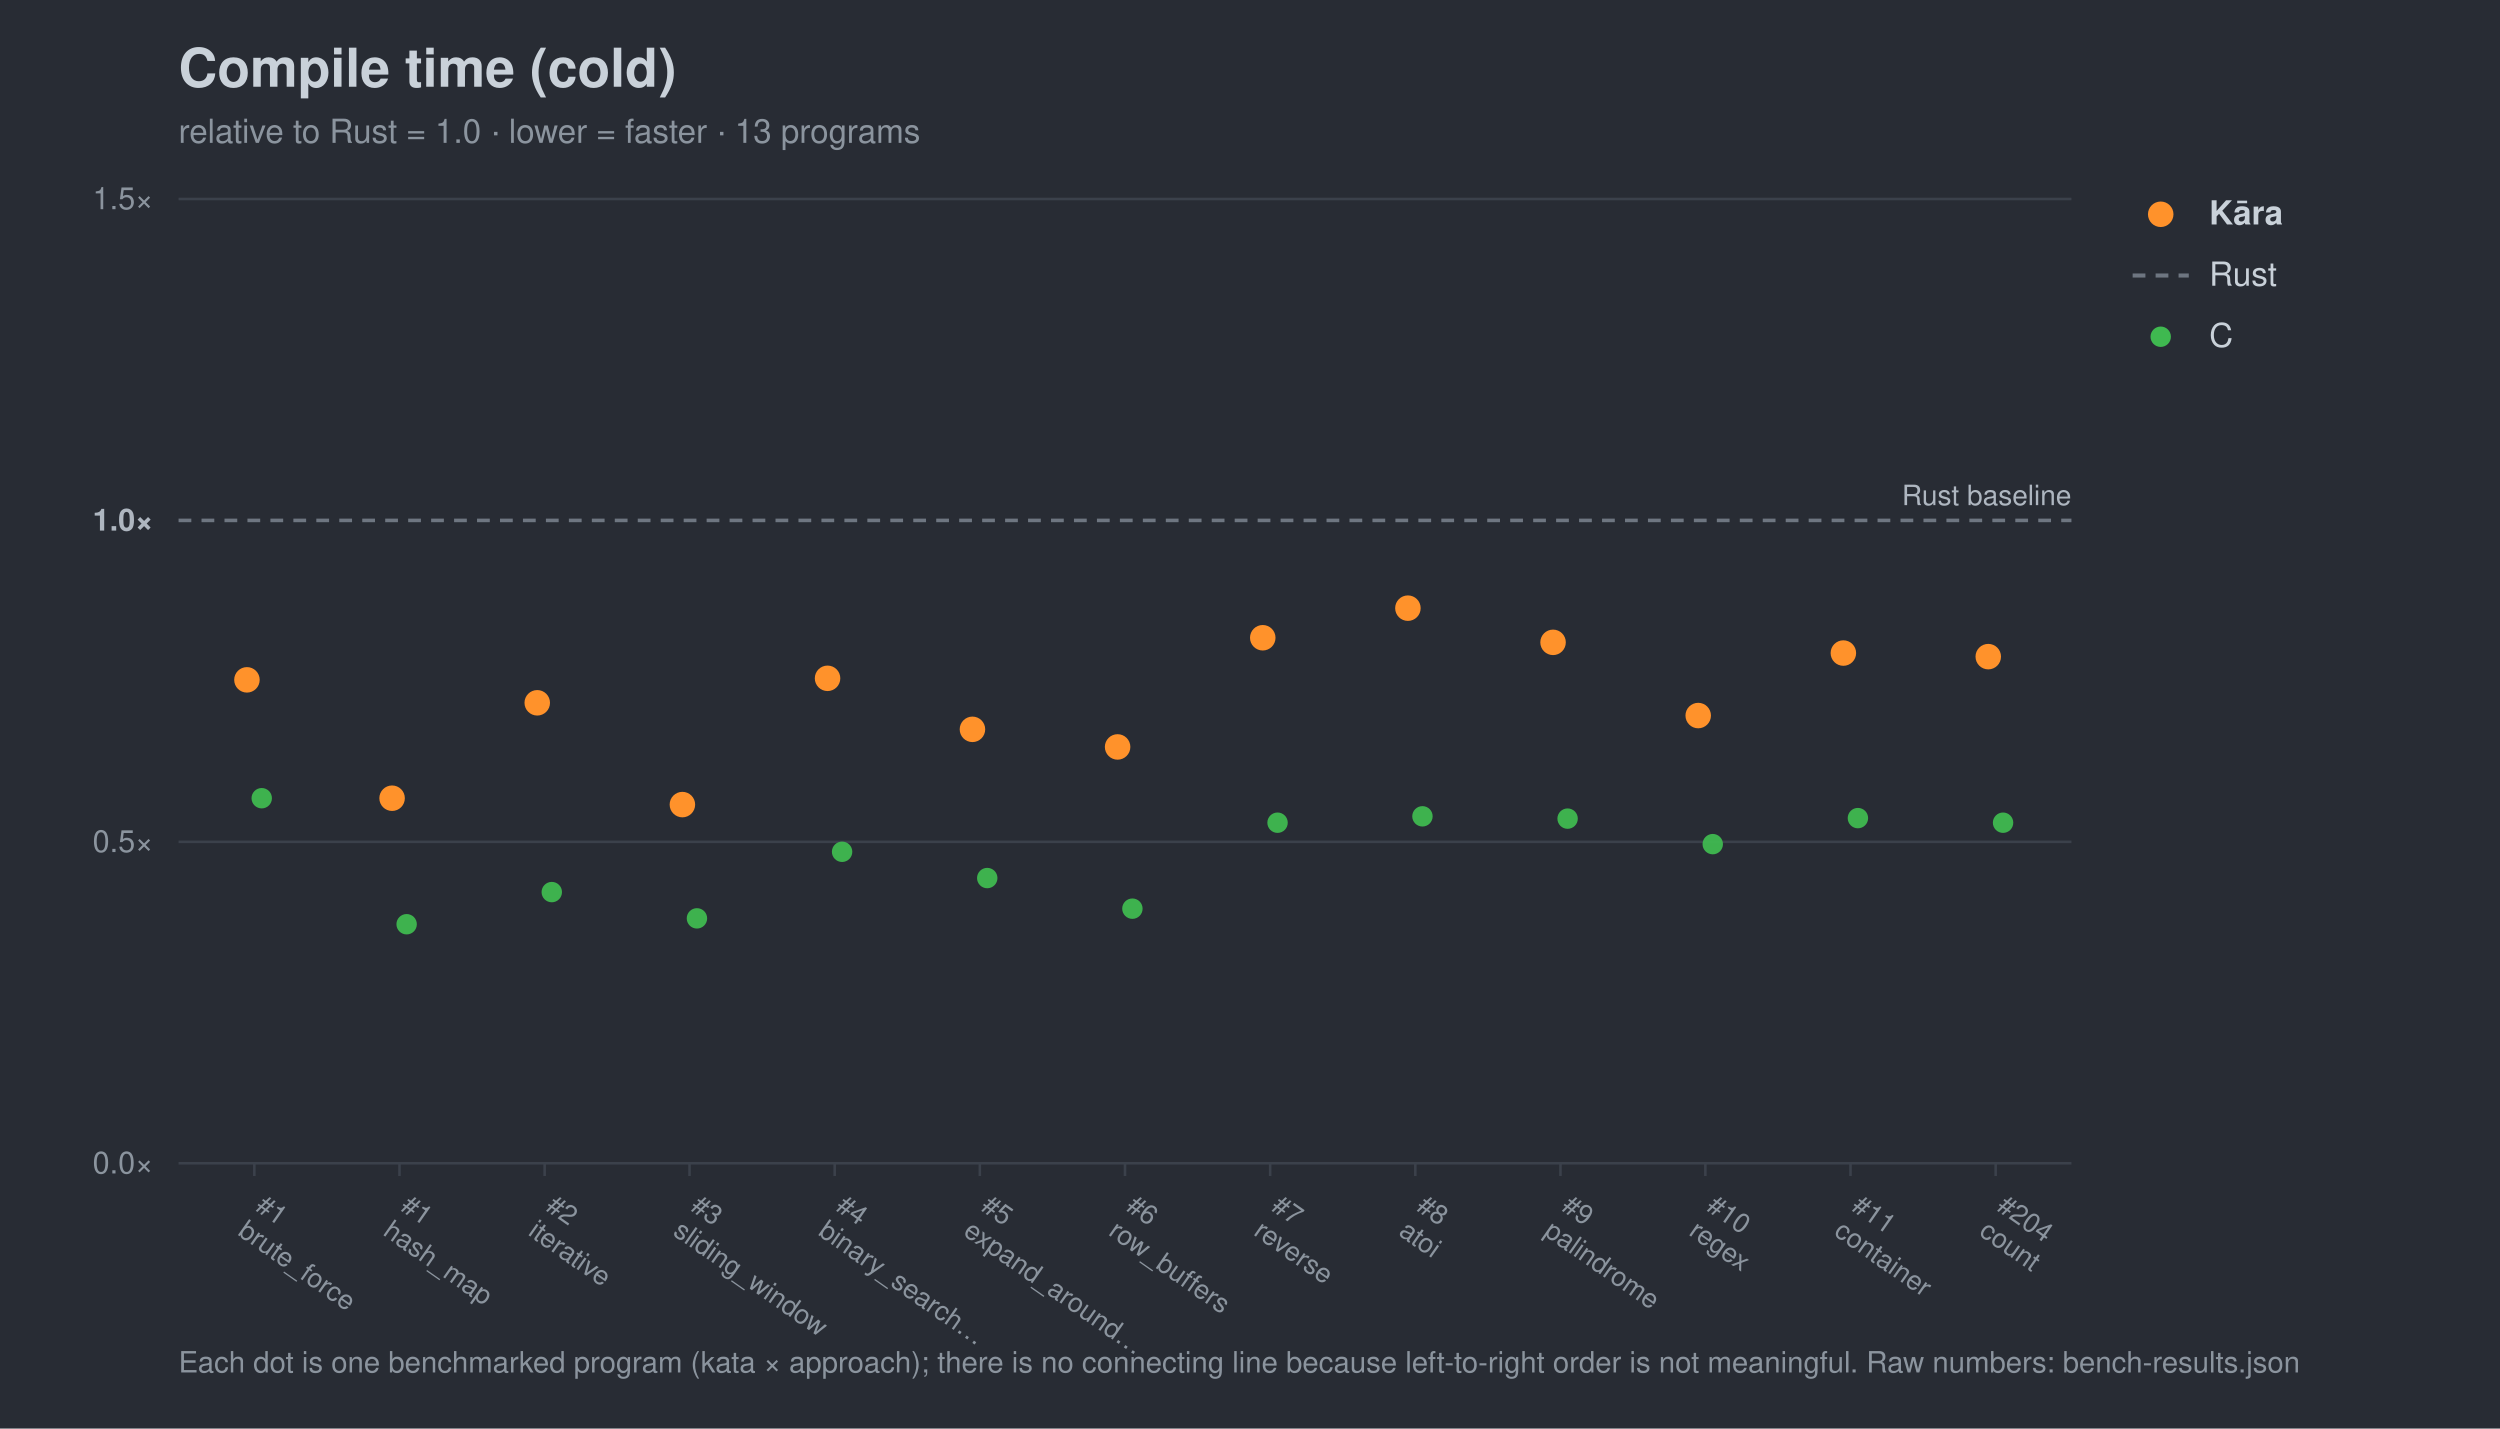
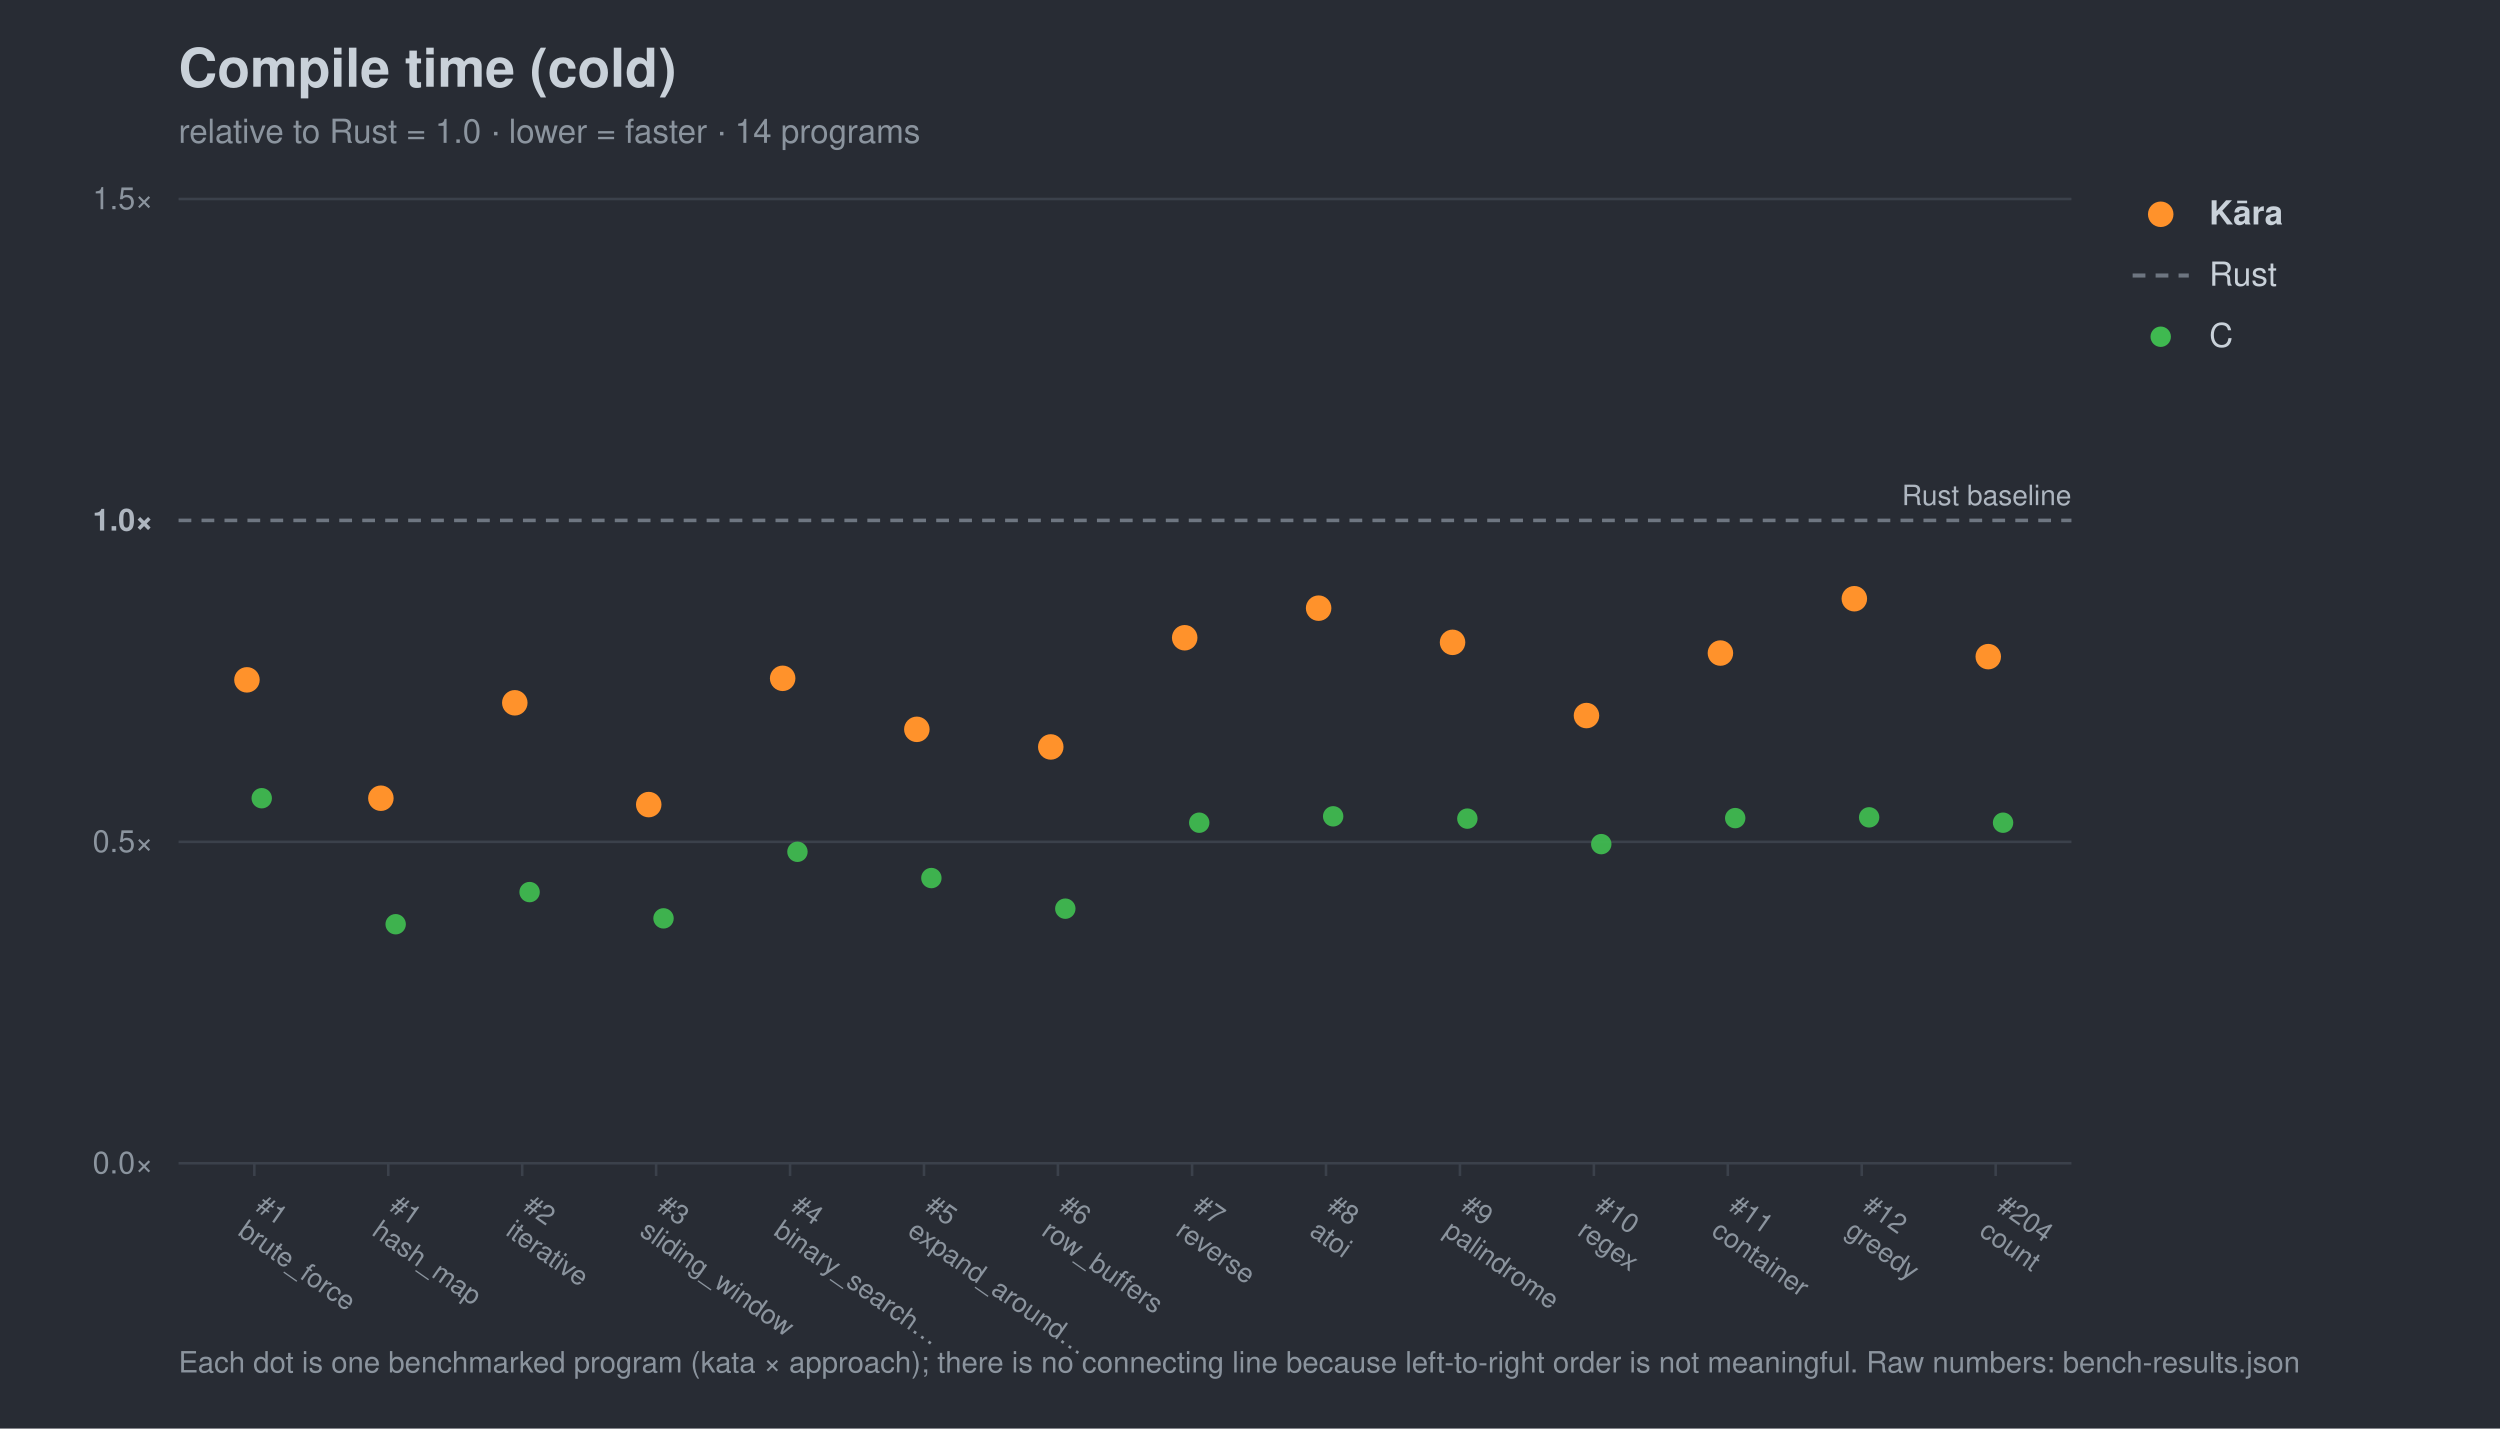
<svg xmlns="http://www.w3.org/2000/svg" width="980" height="560" viewBox="0 0 980 560" font-family="-apple-system,Segoe UI,Helvetica,Arial,sans-serif">
  <rect width="980" height="560" fill="#282c34" />
  <text x="70" y="34" font-size="21" font-weight="700" fill="#c9d1d9">Compile time (cold)</text>
-   <text x="70" y="56" font-size="13" fill="#8b949e">relative to Rust = 1.0 · lower = faster · 13 programs</text>
+   <text x="70" y="56" font-size="13" fill="#8b949e">relative to Rust = 1.0 · lower = faster · 14 programs</text>
  <line x1="70" y1="456.0" x2="812" y2="456.0" stroke="#3b414b" stroke-width="1" />
  <text x="60" y="460.0" font-size="12" text-anchor="end" fill="#8b949e">0.0×</text>
  <line x1="70" y1="330.0" x2="812" y2="330.0" stroke="#3b414b" stroke-width="1" />
  <text x="60" y="334.0" font-size="12" text-anchor="end" fill="#8b949e">0.5×</text>
  <line x1="70" y1="204.0" x2="812" y2="204.0" stroke="#6e7681" stroke-width="1.4" stroke-dasharray="5 4" />
  <text x="60" y="208.0" font-size="12" text-anchor="end" fill="#aeb6c0" font-weight="700">1.0×</text>
  <line x1="70" y1="78.0" x2="812" y2="78.0" stroke="#3b414b" stroke-width="1" />
  <text x="60" y="82.0" font-size="12" text-anchor="end" fill="#8b949e">1.5×</text>
  <text x="812" y="198.0" font-size="11" text-anchor="end" fill="#aeb6c0">Rust baseline</text>
  <line x1="99.7" y1="456" x2="99.7" y2="461" stroke="#3b414b" />
  <g transform="translate(99.7,474) rotate(35)">
    <text x="0" y="0" font-size="10.5" fill="#8b949e">#1</text>
    <text x="0" y="12" font-size="10.5" fill="#8b949e">brute_force</text>
  </g>
-   <line x1="156.6" y1="456" x2="156.6" y2="461" stroke="#3b414b" />
-   <g transform="translate(156.6,474) rotate(35)">
+   <line x1="152.2" y1="456" x2="152.2" y2="461" stroke="#3b414b" />
+   <g transform="translate(152.2,474) rotate(35)">
    <text x="0" y="0" font-size="10.5" fill="#8b949e">#1</text>
    <text x="0" y="12" font-size="10.5" fill="#8b949e">hash_map</text>
  </g>
-   <line x1="213.5" y1="456" x2="213.5" y2="461" stroke="#3b414b" />
-   <g transform="translate(213.5,474) rotate(35)">
+   <line x1="204.7" y1="456" x2="204.7" y2="461" stroke="#3b414b" />
+   <g transform="translate(204.7,474) rotate(35)">
    <text x="0" y="0" font-size="10.5" fill="#8b949e">#2</text>
    <text x="0" y="12" font-size="10.5" fill="#8b949e">iterative</text>
  </g>
-   <line x1="270.3" y1="456" x2="270.3" y2="461" stroke="#3b414b" />
-   <g transform="translate(270.3,474) rotate(35)">
+   <line x1="257.2" y1="456" x2="257.2" y2="461" stroke="#3b414b" />
+   <g transform="translate(257.2,474) rotate(35)">
    <text x="0" y="0" font-size="10.5" fill="#8b949e">#3</text>
    <text x="0" y="12" font-size="10.5" fill="#8b949e">sliding_window</text>
  </g>
-   <line x1="327.2" y1="456" x2="327.2" y2="461" stroke="#3b414b" />
-   <g transform="translate(327.2,474) rotate(35)">
+   <line x1="309.7" y1="456" x2="309.7" y2="461" stroke="#3b414b" />
+   <g transform="translate(309.7,474) rotate(35)">
    <text x="0" y="0" font-size="10.5" fill="#8b949e">#4</text>
    <text x="0" y="12" font-size="10.5" fill="#8b949e">binary_search…</text>
  </g>
-   <line x1="384.1" y1="456" x2="384.1" y2="461" stroke="#3b414b" />
-   <g transform="translate(384.1,474) rotate(35)">
+   <line x1="362.2" y1="456" x2="362.2" y2="461" stroke="#3b414b" />
+   <g transform="translate(362.2,474) rotate(35)">
    <text x="0" y="0" font-size="10.5" fill="#8b949e">#5</text>
    <text x="0" y="12" font-size="10.5" fill="#8b949e">expand_around…</text>
  </g>
-   <line x1="441.0" y1="456" x2="441.0" y2="461" stroke="#3b414b" />
-   <g transform="translate(441.0,474) rotate(35)">
+   <line x1="414.7" y1="456" x2="414.7" y2="461" stroke="#3b414b" />
+   <g transform="translate(414.7,474) rotate(35)">
    <text x="0" y="0" font-size="10.5" fill="#8b949e">#6</text>
    <text x="0" y="12" font-size="10.5" fill="#8b949e">row_buffers</text>
  </g>
-   <line x1="497.9" y1="456" x2="497.9" y2="461" stroke="#3b414b" />
-   <g transform="translate(497.9,474) rotate(35)">
+   <line x1="467.3" y1="456" x2="467.3" y2="461" stroke="#3b414b" />
+   <g transform="translate(467.3,474) rotate(35)">
    <text x="0" y="0" font-size="10.5" fill="#8b949e">#7</text>
    <text x="0" y="12" font-size="10.5" fill="#8b949e">reverse</text>
  </g>
-   <line x1="554.8" y1="456" x2="554.8" y2="461" stroke="#3b414b" />
-   <g transform="translate(554.8,474) rotate(35)">
+   <line x1="519.8" y1="456" x2="519.8" y2="461" stroke="#3b414b" />
+   <g transform="translate(519.8,474) rotate(35)">
    <text x="0" y="0" font-size="10.5" fill="#8b949e">#8</text>
    <text x="0" y="12" font-size="10.5" fill="#8b949e">atoi</text>
  </g>
-   <line x1="611.7" y1="456" x2="611.7" y2="461" stroke="#3b414b" />
-   <g transform="translate(611.7,474) rotate(35)">
+   <line x1="572.3" y1="456" x2="572.3" y2="461" stroke="#3b414b" />
+   <g transform="translate(572.3,474) rotate(35)">
    <text x="0" y="0" font-size="10.5" fill="#8b949e">#9</text>
    <text x="0" y="12" font-size="10.5" fill="#8b949e">palindrome</text>
  </g>
-   <line x1="668.5" y1="456" x2="668.5" y2="461" stroke="#3b414b" />
-   <g transform="translate(668.5,474) rotate(35)">
+   <line x1="624.8" y1="456" x2="624.8" y2="461" stroke="#3b414b" />
+   <g transform="translate(624.8,474) rotate(35)">
    <text x="0" y="0" font-size="10.5" fill="#8b949e">#10</text>
    <text x="0" y="12" font-size="10.5" fill="#8b949e">regex</text>
  </g>
-   <line x1="725.4" y1="456" x2="725.4" y2="461" stroke="#3b414b" />
-   <g transform="translate(725.4,474) rotate(35)">
+   <line x1="677.3" y1="456" x2="677.3" y2="461" stroke="#3b414b" />
+   <g transform="translate(677.3,474) rotate(35)">
    <text x="0" y="0" font-size="10.5" fill="#8b949e">#11</text>
    <text x="0" y="12" font-size="10.5" fill="#8b949e">container</text>
+   </g>
+   <line x1="729.8" y1="456" x2="729.8" y2="461" stroke="#3b414b" />
+   <g transform="translate(729.8,474) rotate(35)">
+     <text x="0" y="0" font-size="10.5" fill="#8b949e">#12</text>
+     <text x="0" y="12" font-size="10.5" fill="#8b949e">greedy</text>
  </g>
  <line x1="782.3" y1="456" x2="782.3" y2="461" stroke="#3b414b" />
  <g transform="translate(782.3,474) rotate(35)">
    <text x="0" y="0" font-size="10.5" fill="#8b949e">#204</text>
    <text x="0" y="12" font-size="10.5" fill="#8b949e">count</text>
  </g>
  <circle cx="102.6" cy="312.9" r="4.0" fill="#3fb950" opacity="0.95" />
-   <circle cx="159.4" cy="362.3" r="4.0" fill="#3fb950" opacity="0.95" />
-   <circle cx="216.3" cy="349.7" r="4.0" fill="#3fb950" opacity="0.95" />
-   <circle cx="273.2" cy="360.0" r="4.0" fill="#3fb950" opacity="0.95" />
-   <circle cx="330.1" cy="333.9" r="4.0" fill="#3fb950" opacity="0.95" />
-   <circle cx="387.0" cy="344.2" r="4.0" fill="#3fb950" opacity="0.95" />
-   <circle cx="443.9" cy="356.2" r="4.0" fill="#3fb950" opacity="0.95" />
-   <circle cx="500.8" cy="322.5" r="4.0" fill="#3fb950" opacity="0.95" />
-   <circle cx="557.6" cy="320.0" r="4.0" fill="#3fb950" opacity="0.95" />
-   <circle cx="614.5" cy="320.9" r="4.0" fill="#3fb950" opacity="0.95" />
-   <circle cx="671.4" cy="330.9" r="4.0" fill="#3fb950" opacity="0.95" />
-   <circle cx="728.3" cy="320.7" r="4.0" fill="#3fb950" opacity="0.95" />
+   <circle cx="155.1" cy="362.3" r="4.0" fill="#3fb950" opacity="0.95" />
+   <circle cx="207.6" cy="349.7" r="4.0" fill="#3fb950" opacity="0.95" />
+   <circle cx="260.1" cy="360.0" r="4.0" fill="#3fb950" opacity="0.95" />
+   <circle cx="312.6" cy="333.9" r="4.0" fill="#3fb950" opacity="0.95" />
+   <circle cx="365.1" cy="344.2" r="4.0" fill="#3fb950" opacity="0.95" />
+   <circle cx="417.6" cy="356.2" r="4.0" fill="#3fb950" opacity="0.95" />
+   <circle cx="470.1" cy="322.5" r="4.0" fill="#3fb950" opacity="0.95" />
+   <circle cx="522.6" cy="320.0" r="4.0" fill="#3fb950" opacity="0.95" />
+   <circle cx="575.2" cy="320.9" r="4.0" fill="#3fb950" opacity="0.95" />
+   <circle cx="627.7" cy="330.9" r="4.0" fill="#3fb950" opacity="0.95" />
+   <circle cx="680.2" cy="320.7" r="4.0" fill="#3fb950" opacity="0.95" />
+   <circle cx="732.7" cy="320.4" r="4.0" fill="#3fb950" opacity="0.95" />
  <circle cx="785.2" cy="322.5" r="4.0" fill="#3fb950" opacity="0.95" />
  <circle cx="96.8" cy="266.5" r="5.0" fill="#ff922b" opacity="1.0" />
-   <circle cx="153.7" cy="312.9" r="5.0" fill="#ff922b" opacity="1.0" />
-   <circle cx="210.6" cy="275.5" r="5.0" fill="#ff922b" opacity="1.0" />
-   <circle cx="267.5" cy="315.4" r="5.0" fill="#ff922b" opacity="1.0" />
-   <circle cx="324.4" cy="265.9" r="5.0" fill="#ff922b" opacity="1.0" />
-   <circle cx="381.2" cy="285.9" r="5.0" fill="#ff922b" opacity="1.0" />
-   <circle cx="438.1" cy="292.8" r="5.0" fill="#ff922b" opacity="1.0" />
-   <circle cx="495.0" cy="250.0" r="5.0" fill="#ff922b" opacity="1.0" />
-   <circle cx="551.9" cy="238.4" r="5.0" fill="#ff922b" opacity="1.0" />
-   <circle cx="608.8" cy="251.8" r="5.0" fill="#ff922b" opacity="1.0" />
-   <circle cx="665.7" cy="280.5" r="5.0" fill="#ff922b" opacity="1.0" />
-   <circle cx="722.6" cy="256.0" r="5.0" fill="#ff922b" opacity="1.0" />
+   <circle cx="149.3" cy="312.9" r="5.0" fill="#ff922b" opacity="1.0" />
+   <circle cx="201.8" cy="275.5" r="5.0" fill="#ff922b" opacity="1.0" />
+   <circle cx="254.3" cy="315.4" r="5.0" fill="#ff922b" opacity="1.0" />
+   <circle cx="306.8" cy="265.9" r="5.0" fill="#ff922b" opacity="1.0" />
+   <circle cx="359.4" cy="285.9" r="5.0" fill="#ff922b" opacity="1.0" />
+   <circle cx="411.9" cy="292.8" r="5.0" fill="#ff922b" opacity="1.0" />
+   <circle cx="464.4" cy="250.0" r="5.0" fill="#ff922b" opacity="1.0" />
+   <circle cx="516.9" cy="238.4" r="5.0" fill="#ff922b" opacity="1.0" />
+   <circle cx="569.4" cy="251.8" r="5.0" fill="#ff922b" opacity="1.0" />
+   <circle cx="621.9" cy="280.5" r="5.0" fill="#ff922b" opacity="1.0" />
+   <circle cx="674.4" cy="256.0" r="5.0" fill="#ff922b" opacity="1.0" />
+   <circle cx="726.9" cy="234.7" r="5.0" fill="#ff922b" opacity="1.0" />
  <circle cx="779.4" cy="257.4" r="5.0" fill="#ff922b" opacity="1.0" />
  <circle cx="847" cy="84" r="5" fill="#ff922b" />
  <text x="866" y="88" font-size="13" fill="#c9d1d9" font-weight="700">Kāra</text>
  <line x1="836" y1="108" x2="858" y2="108" stroke="#6e7681" stroke-width="1.6" stroke-dasharray="5 4" />
  <text x="866" y="112" font-size="13" fill="#c9d1d9" font-weight="400">Rust</text>
  <circle cx="847" cy="132" r="4" fill="#3fb950" />
  <text x="866" y="136" font-size="13" fill="#c9d1d9" font-weight="400">C</text>
  <text x="70" y="538" font-size="11.5" fill="#8b949e">Each dot is one benchmarked program (kata × approach); there is no connecting line because left-to-right order is not meaningful. Raw numbers: bench-results.json</text>
</svg>
